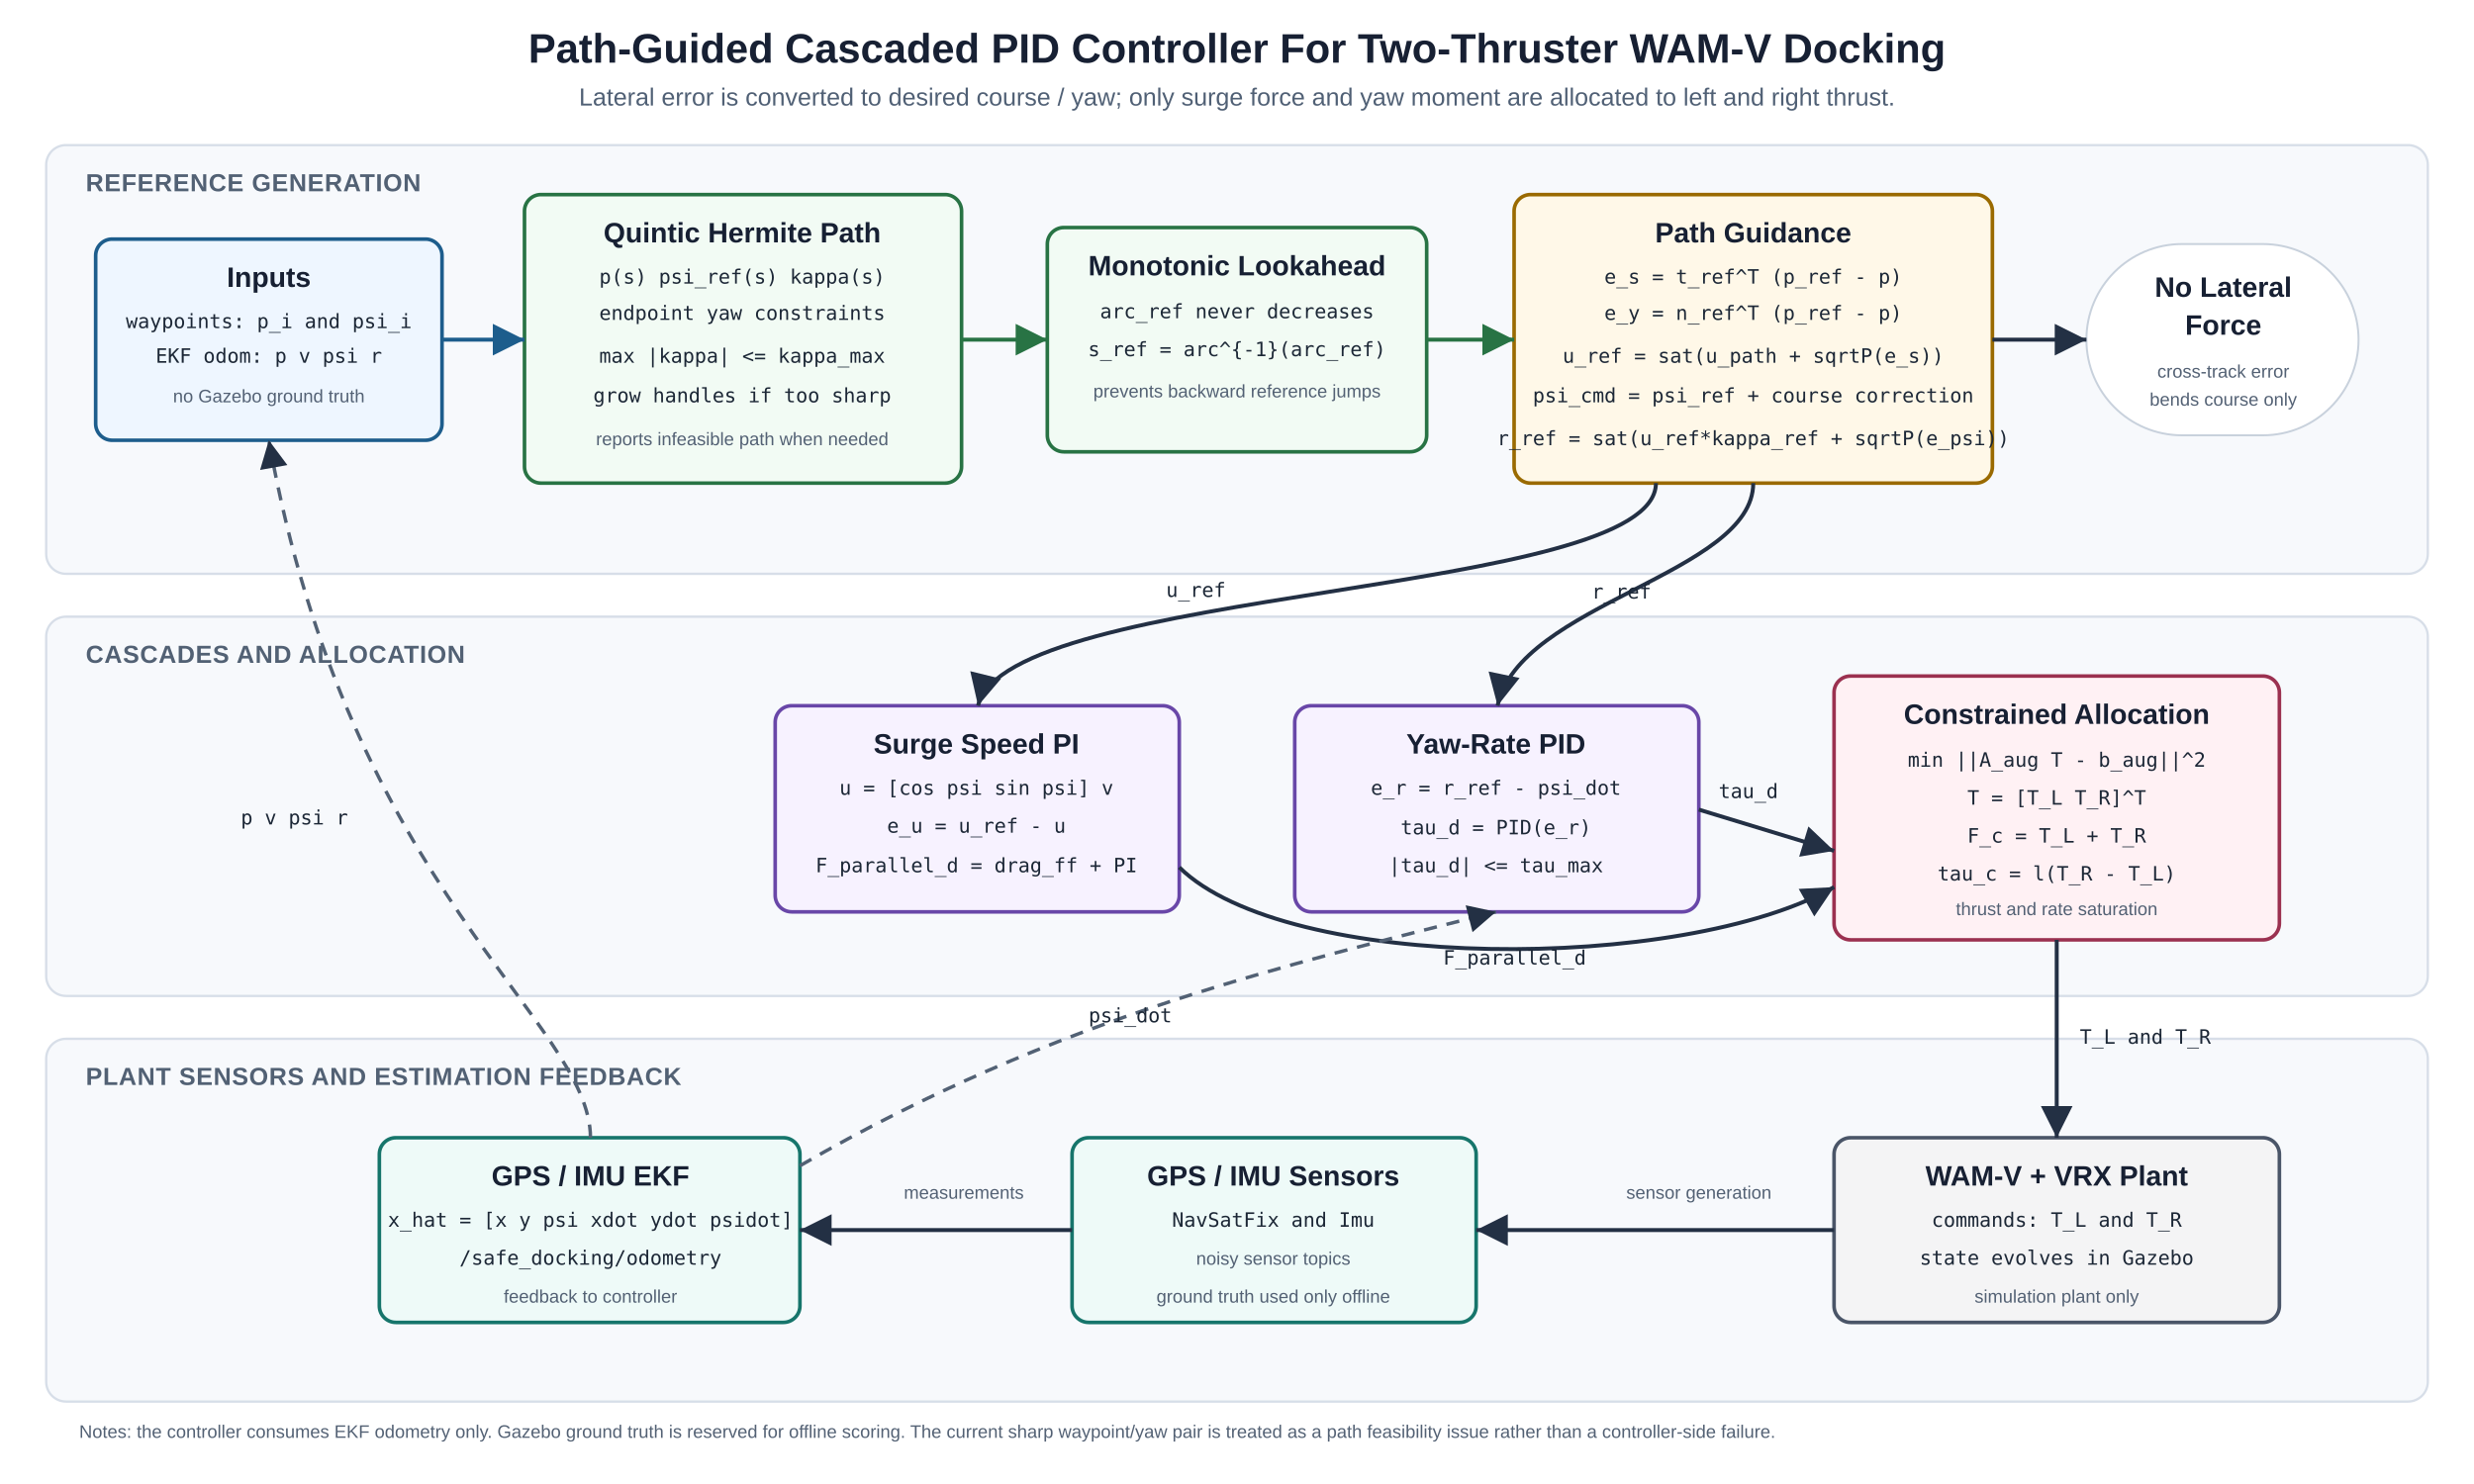
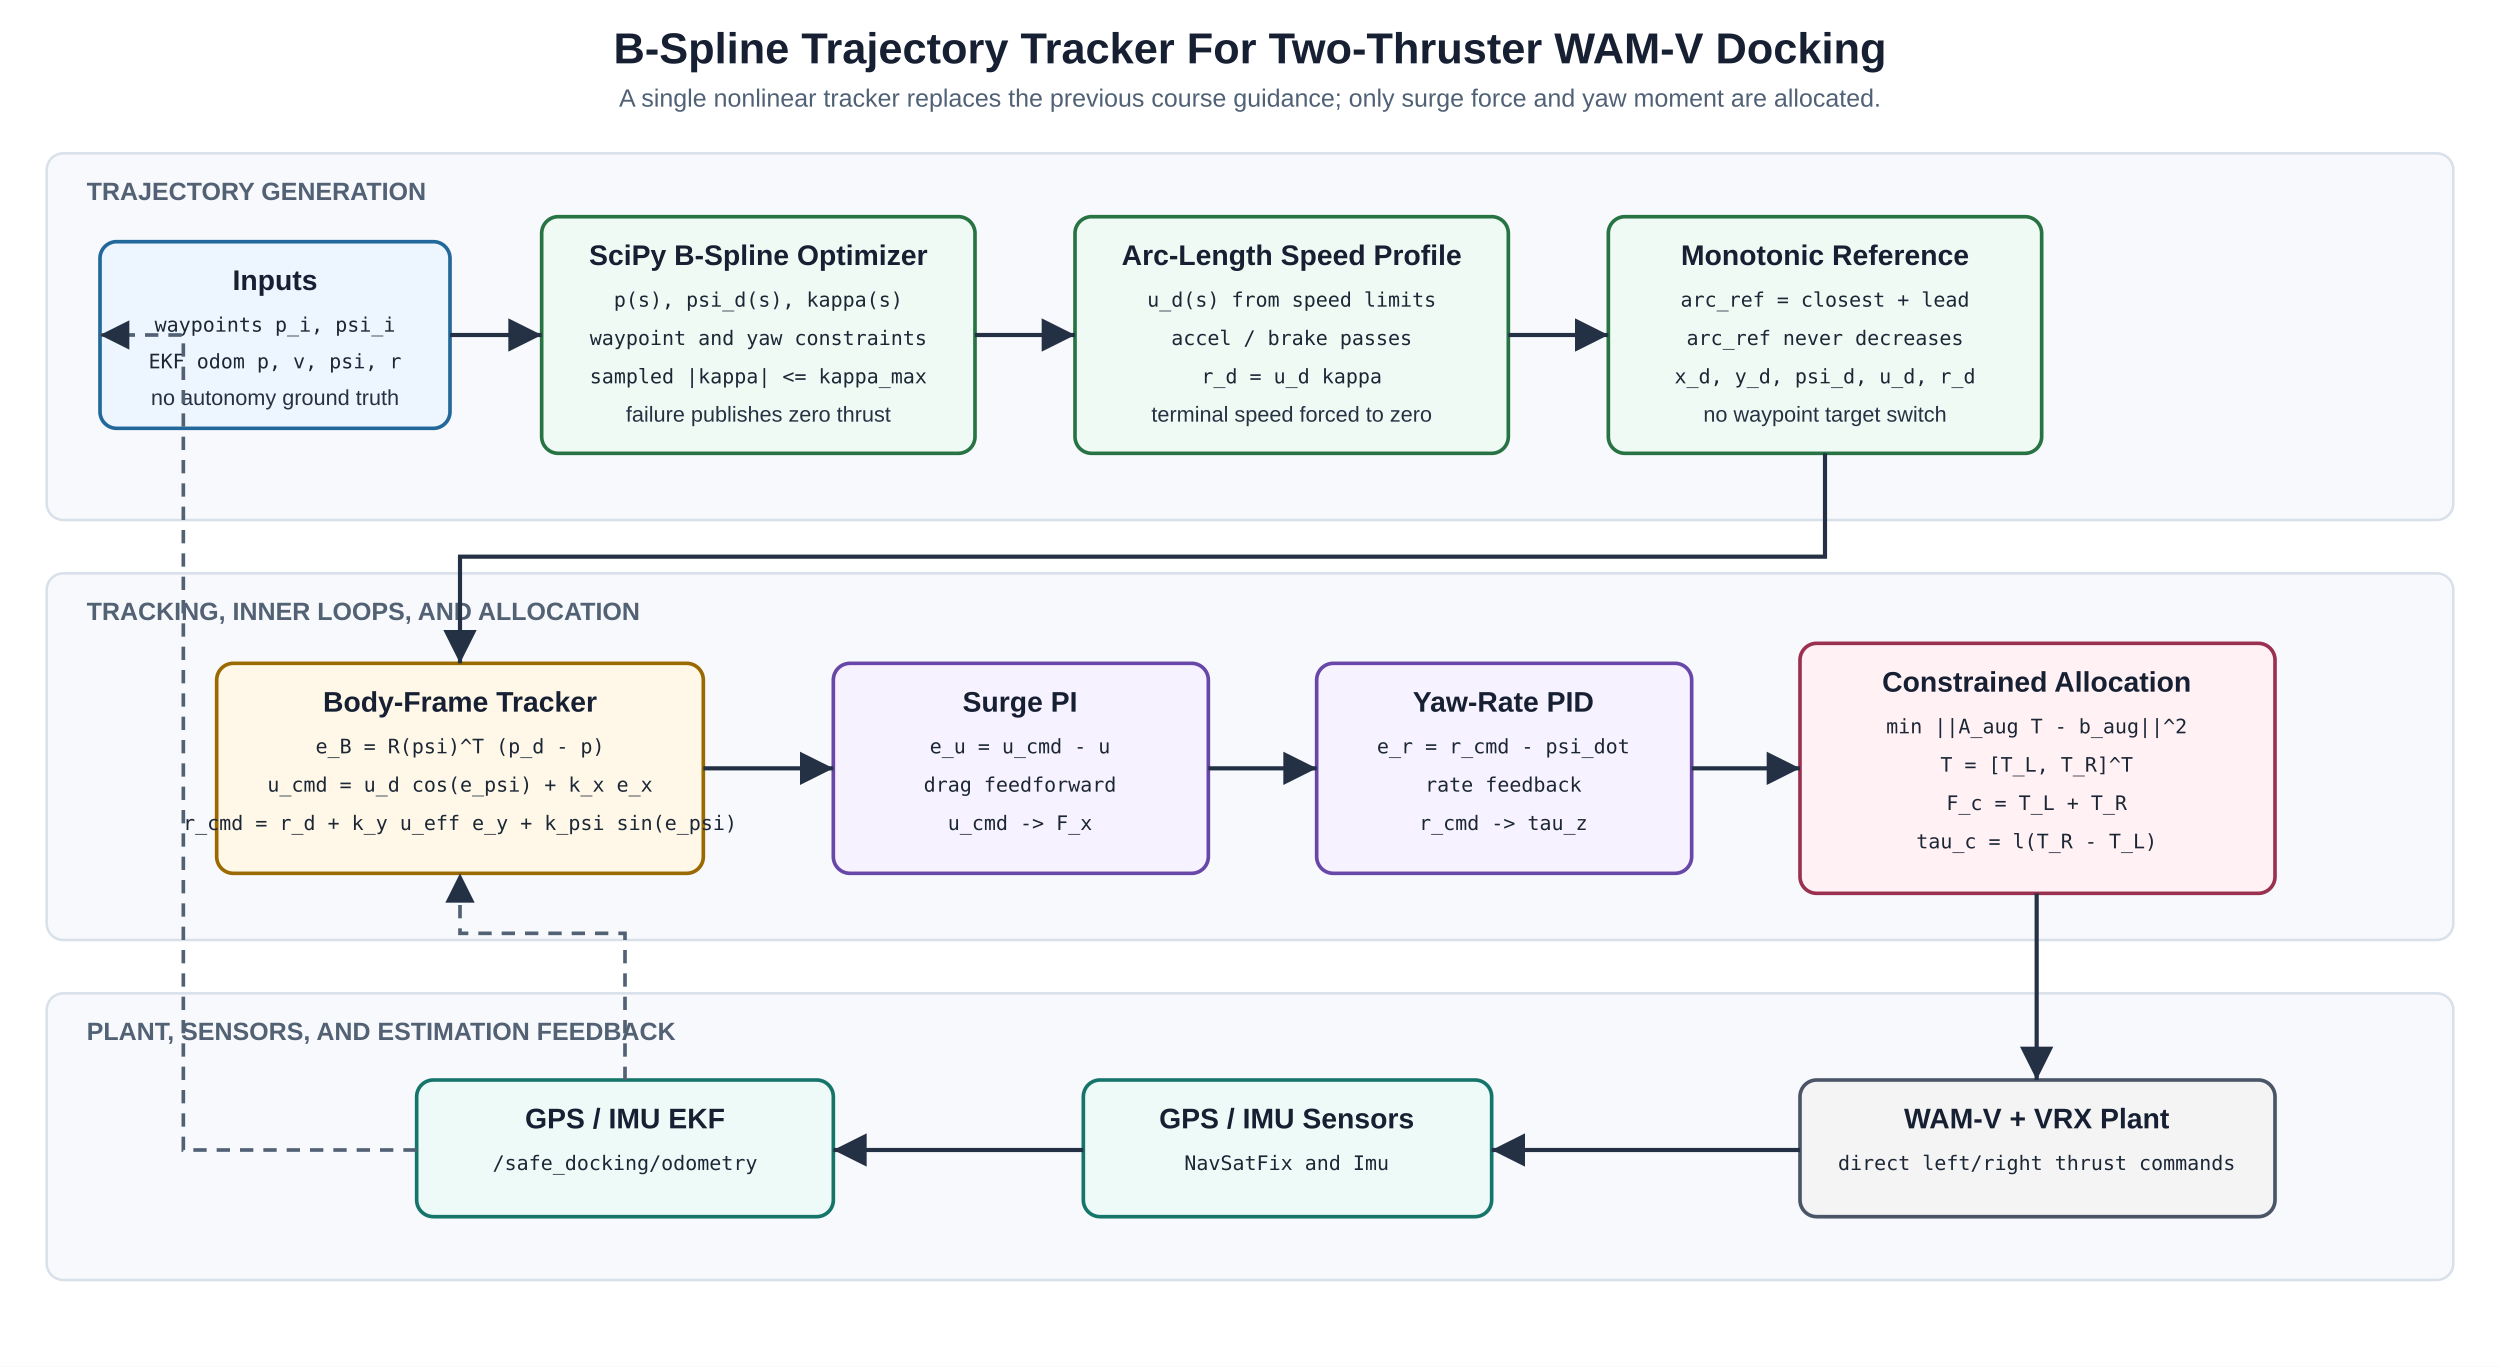
- <svg xmlns="http://www.w3.org/2000/svg" width="1500" height="900" viewBox="0 0 1500 900" role="img" aria-labelledby="title desc">
+ <svg xmlns="http://www.w3.org/2000/svg" width="1500" height="820" viewBox="0 0 1500 820" role="img" aria-labelledby="title desc">
  <defs>
    <marker id="arrow" markerWidth="12" markerHeight="12" refX="10" refY="6" orient="auto" markerUnits="strokeWidth">
-       <path d="M2,2 L10,6 L2,10 Z" fill="#233044" />
-     </marker>
-     <marker id="arrow-blue" markerWidth="12" markerHeight="12" refX="10" refY="6" orient="auto" markerUnits="strokeWidth">
-       <path d="M2,2 L10,6 L2,10 Z" fill="#1d5d8c" />
-     </marker>
-     <marker id="arrow-green" markerWidth="12" markerHeight="12" refX="10" refY="6" orient="auto" markerUnits="strokeWidth">
-       <path d="M2,2 L10,6 L2,10 Z" fill="#287344" />
+       <path d="M2,2 L10,6 L2,10 Z" fill="#243044" />
    </marker>
    <style>
      .bg { fill: #ffffff; }
-       .lane { fill: #f7f9fc; stroke: #d7dee8; stroke-width: 1.4; }
-       .input { fill: #eef6ff; stroke: #1d5d8c; stroke-width: 2.2; }
-       .path { fill: #f2fbf4; stroke: #287344; stroke-width: 2.2; }
-       .guidance { fill: #fff8e8; stroke: #9a6a00; stroke-width: 2.2; }
+       .lane { fill: #f7f9fc; stroke: #d8e0ea; stroke-width: 1.5; }
+       .input { fill: #edf6ff; stroke: #23689b; stroke-width: 2.2; }
+       .traj { fill: #eefaf3; stroke: #287344; stroke-width: 2.2; }
+       .track { fill: #fff8e8; stroke: #9a6a00; stroke-width: 2.2; }
      .loop { fill: #f7f2ff; stroke: #6947a8; stroke-width: 2.2; }
      .alloc { fill: #fff1f4; stroke: #9b3150; stroke-width: 2.2; }
      .plant { fill: #f4f4f5; stroke: #4a5568; stroke-width: 2.2; }
      .sensor { fill: #eefaf8; stroke: #16756b; stroke-width: 2.2; }
-       .arrow { stroke: #233044; stroke-width: 2.4; fill: none; marker-end: url(#arrow); }
-       .arrowBlue { stroke: #1d5d8c; stroke-width: 2.4; fill: none; marker-end: url(#arrow-blue); }
-       .arrowGreen { stroke: #287344; stroke-width: 2.4; fill: none; marker-end: url(#arrow-green); }
-       .feedback { stroke: #526174; stroke-width: 2.1; stroke-dasharray: 8 6; fill: none; marker-end: url(#arrow); }
-       .title { font-family: Arial; font-size: 25px; font-weight: 700; fill: #172033; }
-       .subtitle { font-family: Arial; font-size: 15px; fill: #506075; }
-       .laneTitle { font-family: Arial; font-size: 15px; font-weight: 700; fill: #526174; letter-spacing: 0.4px; }
-       .label { font-family: Arial; font-size: 17px; font-weight: 700; fill: #172033; }
-       .small { font-family: Arial; font-size: 13px; fill: #263244; }
-       .tiny { font-family: Arial; font-size: 11px; fill: #536174; }
+       .arrow { stroke: #243044; stroke-width: 2.5; fill: none; marker-end: url(#arrow); }
+       .feedback { stroke: #526174; stroke-width: 2.2; stroke-dasharray: 8 6; fill: none; marker-end: url(#arrow); }
+       .title { font-family: Arial, sans-serif; font-size: 26px; font-weight: 700; fill: #172033; }
+       .subtitle { font-family: Arial, sans-serif; font-size: 15px; fill: #506075; }
+       .laneTitle { font-family: Arial, sans-serif; font-size: 15px; font-weight: 700; fill: #526174; }
+       .label { font-family: Arial, sans-serif; font-size: 17px; font-weight: 700; fill: #172033; }
+       .small { font-family: Arial, sans-serif; font-size: 13px; fill: #263244; }
      .math { font-family: monospace; font-size: 12px; fill: #1c2736; }
-       .pill { fill: #ffffff; stroke: #c8d1dc; stroke-width: 1.2; }
    </style>
  </defs>
-   <rect class="bg" x="0" y="0" width="1500" height="900" />
-   <text x="750" y="38" text-anchor="middle" class="title">Path-Guided Cascaded PID Controller For Two-Thruster WAM-V Docking</text>
-   <text x="750" y="64" text-anchor="middle" class="subtitle">Lateral error is converted to desired course / yaw; only surge force and yaw moment are allocated to left and right thrust.</text>
-   <rect class="lane" x="28" y="88" width="1444" height="260" rx="12" />
-   <text x="52" y="116" class="laneTitle">REFERENCE GENERATION</text>
-   <rect class="lane" x="28" y="374" width="1444" height="230" rx="12" />
-   <text x="52" y="402" class="laneTitle">CASCADES AND ALLOCATION</text>
-   <rect class="lane" x="28" y="630" width="1444" height="220" rx="12" />
-   <text x="52" y="658" class="laneTitle">PLANT SENSORS AND ESTIMATION FEEDBACK</text>
-   <rect class="input" x="58" y="145" width="210" height="122" rx="10" />
-   <text x="163" y="174" text-anchor="middle" class="label">Inputs</text>
-   <text x="163" y="199" text-anchor="middle" class="math">waypoints: p_i and psi_i</text>
-   <text x="163" y="220" text-anchor="middle" class="math">EKF odom: p v psi r</text>
-   <text x="163" y="244" text-anchor="middle" class="tiny">no Gazebo ground truth</text>
-   <rect class="path" x="318" y="118" width="265" height="175" rx="10" />
-   <text x="450" y="147" text-anchor="middle" class="label">Quintic Hermite Path</text>
-   <text x="450" y="172" text-anchor="middle" class="math">p(s) psi_ref(s) kappa(s)</text>
-   <text x="450" y="194" text-anchor="middle" class="math">endpoint yaw constraints</text>
-   <text x="450" y="220" text-anchor="middle" class="math">max |kappa| &lt;= kappa_max</text>
-   <text x="450" y="244" text-anchor="middle" class="math">grow handles if too sharp</text>
-   <text x="450" y="270" text-anchor="middle" class="tiny">reports infeasible path when needed</text>
-   <rect class="path" x="635" y="138" width="230" height="136" rx="10" />
-   <text x="750" y="167" text-anchor="middle" class="label">Monotonic Lookahead</text>
-   <text x="750" y="193" text-anchor="middle" class="math">arc_ref never decreases</text>
-   <text x="750" y="216" text-anchor="middle" class="math">s_ref = arc^{-1}(arc_ref)</text>
-   <text x="750" y="241" text-anchor="middle" class="tiny">prevents backward reference jumps</text>
-   <rect class="guidance" x="918" y="118" width="290" height="175" rx="10" />
-   <text x="1063" y="147" text-anchor="middle" class="label">Path Guidance</text>
-   <text x="1063" y="172" text-anchor="middle" class="math">e_s = t_ref^T (p_ref - p)</text>
-   <text x="1063" y="194" text-anchor="middle" class="math">e_y = n_ref^T (p_ref - p)</text>
-   <text x="1063" y="220" text-anchor="middle" class="math">u_ref = sat(u_path + sqrtP(e_s))</text>
-   <text x="1063" y="244" text-anchor="middle" class="math">psi_cmd = psi_ref + course correction</text>
-   <text x="1063" y="270" text-anchor="middle" class="math">r_ref = sat(u_ref*kappa_ref + sqrtP(e_psi))</text>
-   <rect class="pill" x="1265" y="148" width="165" height="116" rx="58" />
-   <text x="1348" y="180" text-anchor="middle" class="label">No Lateral</text>
-   <text x="1348" y="203" text-anchor="middle" class="label">Force</text>
-   <text x="1348" y="229" text-anchor="middle" class="tiny">cross-track error</text>
-   <text x="1348" y="246" text-anchor="middle" class="tiny">bends course only</text>
-   <rect class="loop" x="470" y="428" width="245" height="125" rx="10" />
-   <text x="592" y="457" text-anchor="middle" class="label">Surge Speed PI</text>
-   <text x="592" y="482" text-anchor="middle" class="math">u = [cos psi  sin psi] v</text>
-   <text x="592" y="505" text-anchor="middle" class="math">e_u = u_ref - u</text>
-   <text x="592" y="529" text-anchor="middle" class="math">F_parallel_d = drag_ff + PI</text>
-   <rect class="loop" x="785" y="428" width="245" height="125" rx="10" />
-   <text x="907" y="457" text-anchor="middle" class="label">Yaw-Rate PID</text>
-   <text x="907" y="482" text-anchor="middle" class="math">e_r = r_ref - psi_dot</text>
-   <text x="907" y="506" text-anchor="middle" class="math">tau_d = PID(e_r)</text>
-   <text x="907" y="529" text-anchor="middle" class="math">|tau_d| &lt;= tau_max</text>
-   <rect class="alloc" x="1112" y="410" width="270" height="160" rx="10" />
-   <text x="1247" y="439" text-anchor="middle" class="label">Constrained Allocation</text>
-   <text x="1247" y="465" text-anchor="middle" class="math">min ||A_aug T - b_aug||^2</text>
-   <text x="1247" y="488" text-anchor="middle" class="math">T = [T_L  T_R]^T</text>
-   <text x="1247" y="511" text-anchor="middle" class="math">F_c = T_L + T_R</text>
-   <text x="1247" y="534" text-anchor="middle" class="math">tau_c = l(T_R - T_L)</text>
-   <text x="1247" y="555" text-anchor="middle" class="tiny">thrust and rate saturation</text>
-   <rect class="plant" x="1112" y="690" width="270" height="112" rx="10" />
-   <text x="1247" y="719" text-anchor="middle" class="label">WAM-V + VRX Plant</text>
-   <text x="1247" y="744" text-anchor="middle" class="math">commands: T_L and T_R</text>
-   <text x="1247" y="767" text-anchor="middle" class="math">state evolves in Gazebo</text>
-   <text x="1247" y="790" text-anchor="middle" class="tiny">simulation plant only</text>
-   <rect class="sensor" x="650" y="690" width="245" height="112" rx="10" />
-   <text x="772" y="719" text-anchor="middle" class="label">GPS / IMU Sensors</text>
-   <text x="772" y="744" text-anchor="middle" class="math">NavSatFix and Imu</text>
-   <text x="772" y="767" text-anchor="middle" class="tiny">noisy sensor topics</text>
-   <text x="772" y="790" text-anchor="middle" class="tiny">ground truth used only offline</text>
-   <rect class="sensor" x="230" y="690" width="255" height="112" rx="10" />
-   <text x="358" y="719" text-anchor="middle" class="label">GPS / IMU EKF</text>
-   <text x="358" y="744" text-anchor="middle" class="math">x_hat = [x y psi xdot ydot psidot]</text>
-   <text x="358" y="767" text-anchor="middle" class="math">/safe_docking/odometry</text>
-   <text x="358" y="790" text-anchor="middle" class="tiny">feedback to controller</text>
-   <path class="arrowBlue" d="M268,206 L318,206" />
-   <path class="arrowGreen" d="M583,206 L635,206" />
-   <path class="arrowGreen" d="M865,206 L918,206" />
-   <path class="arrow" d="M1208,206 L1265,206" />
-   <path class="arrow" d="M1063,293 C1063,348 921,366 908,428" />
-   <text x="965" y="363" class="math">r_ref</text>
-   <path class="arrow" d="M1004,293 C1004,362 611,355 593,428" />
-   <text x="707" y="362" class="math">u_ref</text>
-   <path class="arrow" d="M715,526 C780,590 1020,590 1112,538" />
-   <text x="875" y="585" class="math">F_parallel_d</text>
-   <path class="arrow" d="M1030,491 L1112,516" />
-   <text x="1042" y="484" class="math">tau_d</text>
-   <path class="arrow" d="M1247,570 L1247,690" />
-   <text x="1261" y="633" class="math">T_L and T_R</text>
-   <path class="arrow" d="M1112,746 L895,746" />
-   <text x="986" y="727" class="tiny">sensor generation</text>
-   <path class="arrow" d="M650,746 L485,746" />
-   <text x="548" y="727" class="tiny">measurements</text>
-   <path class="feedback" d="M358,690 C358,620 212,540 163,267" />
-   <text x="146" y="500" class="math">p v psi r</text>
-   <path class="feedback" d="M485,707 C642,616 782,585 907,553" />
-   <text x="660" y="620" class="math">psi_dot</text>
-   <text x="48" y="872" class="tiny">Notes: the controller consumes EKF odometry only. Gazebo ground truth is reserved for offline scoring. The current sharp waypoint/yaw pair is treated as a path feasibility issue rather than a controller-side failure.</text>
+   <rect class="bg" x="0" y="0" width="1500" height="820" />
+   <text x="750" y="38" text-anchor="middle" class="title">B-Spline Trajectory Tracker For Two-Thruster WAM-V Docking</text>
+   <text x="750" y="64" text-anchor="middle" class="subtitle">A single nonlinear tracker replaces the previous course guidance; only surge force and yaw moment are allocated.</text>
+   <rect class="lane" x="28" y="92" width="1444" height="220" rx="10" />
+   <text x="52" y="120" class="laneTitle">TRAJECTORY GENERATION</text>
+   <rect class="lane" x="28" y="344" width="1444" height="220" rx="10" />
+   <text x="52" y="372" class="laneTitle">TRACKING, INNER LOOPS, AND ALLOCATION</text>
+   <rect class="lane" x="28" y="596" width="1444" height="172" rx="10" />
+   <text x="52" y="624" class="laneTitle">PLANT, SENSORS, AND ESTIMATION FEEDBACK</text>
+   <rect class="input" x="60" y="145" width="210" height="112" rx="10" />
+   <text x="165" y="174" text-anchor="middle" class="label">Inputs</text>
+   <text x="165" y="199" text-anchor="middle" class="math">waypoints p_i, psi_i</text>
+   <text x="165" y="221" text-anchor="middle" class="math">EKF odom p, v, psi, r</text>
+   <text x="165" y="243" text-anchor="middle" class="small">no autonomy ground truth</text>
+   <rect class="traj" x="325" y="130" width="260" height="142" rx="10" />
+   <text x="455" y="159" text-anchor="middle" class="label">SciPy B-Spline Optimizer</text>
+   <text x="455" y="184" text-anchor="middle" class="math">p(s), psi_d(s), kappa(s)</text>
+   <text x="455" y="207" text-anchor="middle" class="math">waypoint and yaw constraints</text>
+   <text x="455" y="230" text-anchor="middle" class="math">sampled |kappa| &lt;= kappa_max</text>
+   <text x="455" y="253" text-anchor="middle" class="small">failure publishes zero thrust</text>
+   <rect class="traj" x="645" y="130" width="260" height="142" rx="10" />
+   <text x="775" y="159" text-anchor="middle" class="label">Arc-Length Speed Profile</text>
+   <text x="775" y="184" text-anchor="middle" class="math">u_d(s) from speed limits</text>
+   <text x="775" y="207" text-anchor="middle" class="math">accel / brake passes</text>
+   <text x="775" y="230" text-anchor="middle" class="math">r_d = u_d kappa</text>
+   <text x="775" y="253" text-anchor="middle" class="small">terminal speed forced to zero</text>
+   <rect class="traj" x="965" y="130" width="260" height="142" rx="10" />
+   <text x="1095" y="159" text-anchor="middle" class="label">Monotonic Reference</text>
+   <text x="1095" y="184" text-anchor="middle" class="math">arc_ref = closest + lead</text>
+   <text x="1095" y="207" text-anchor="middle" class="math">arc_ref never decreases</text>
+   <text x="1095" y="230" text-anchor="middle" class="math">x_d, y_d, psi_d, u_d, r_d</text>
+   <text x="1095" y="253" text-anchor="middle" class="small">no waypoint target switch</text>
+   <rect class="track" x="130" y="398" width="292" height="126" rx="10" />
+   <text x="276" y="427" text-anchor="middle" class="label">Body-Frame Tracker</text>
+   <text x="276" y="452" text-anchor="middle" class="math">e_B = R(psi)^T (p_d - p)</text>
+   <text x="276" y="475" text-anchor="middle" class="math">u_cmd = u_d cos(e_psi) + k_x e_x</text>
+   <text x="276" y="498" text-anchor="middle" class="math">r_cmd = r_d + k_y u_eff e_y + k_psi sin(e_psi)</text>
+   <rect class="loop" x="500" y="398" width="225" height="126" rx="10" />
+   <text x="612" y="427" text-anchor="middle" class="label">Surge PI</text>
+   <text x="612" y="452" text-anchor="middle" class="math">e_u = u_cmd - u</text>
+   <text x="612" y="475" text-anchor="middle" class="math">drag feedforward</text>
+   <text x="612" y="498" text-anchor="middle" class="math">u_cmd -&gt; F_x</text>
+   <rect class="loop" x="790" y="398" width="225" height="126" rx="10" />
+   <text x="902" y="427" text-anchor="middle" class="label">Yaw-Rate PID</text>
+   <text x="902" y="452" text-anchor="middle" class="math">e_r = r_cmd - psi_dot</text>
+   <text x="902" y="475" text-anchor="middle" class="math">rate feedback</text>
+   <text x="902" y="498" text-anchor="middle" class="math">r_cmd -&gt; tau_z</text>
+   <rect class="alloc" x="1080" y="386" width="285" height="150" rx="10" />
+   <text x="1222" y="415" text-anchor="middle" class="label">Constrained Allocation</text>
+   <text x="1222" y="440" text-anchor="middle" class="math">min ||A_aug T - b_aug||^2</text>
+   <text x="1222" y="463" text-anchor="middle" class="math">T = [T_L, T_R]^T</text>
+   <text x="1222" y="486" text-anchor="middle" class="math">F_c = T_L + T_R</text>
+   <text x="1222" y="509" text-anchor="middle" class="math">tau_c = l(T_R - T_L)</text>
+   <rect class="plant" x="1080" y="648" width="285" height="82" rx="10" />
+   <text x="1222" y="677" text-anchor="middle" class="label">WAM-V + VRX Plant</text>
+   <text x="1222" y="702" text-anchor="middle" class="math">direct left/right thrust commands</text>
+   <rect class="sensor" x="650" y="648" width="245" height="82" rx="10" />
+   <text x="772" y="677" text-anchor="middle" class="label">GPS / IMU Sensors</text>
+   <text x="772" y="702" text-anchor="middle" class="math">NavSatFix and Imu</text>
+   <rect class="sensor" x="250" y="648" width="250" height="82" rx="10" />
+   <text x="375" y="677" text-anchor="middle" class="label">GPS / IMU EKF</text>
+   <text x="375" y="702" text-anchor="middle" class="math">/safe_docking/odometry</text>
+   <path class="arrow" d="M270 201 H325" />
+   <path class="arrow" d="M585 201 H645" />
+   <path class="arrow" d="M905 201 H965" />
+   <path class="arrow" d="M1095 272 V334 H276 V398" />
+   <path class="arrow" d="M422 461 H500" />
+   <path class="arrow" d="M725 461 H790" />
+   <path class="arrow" d="M1015 461 H1080" />
+   <path class="arrow" d="M1222 536 V648" />
+   <path class="arrow" d="M1080 690 H895" />
+   <path class="arrow" d="M650 690 H500" />
+   <path class="feedback" d="M250 690 H110 V201 H60" />
+   <path class="feedback" d="M375 648 V560 H276 V524" />
</svg>
